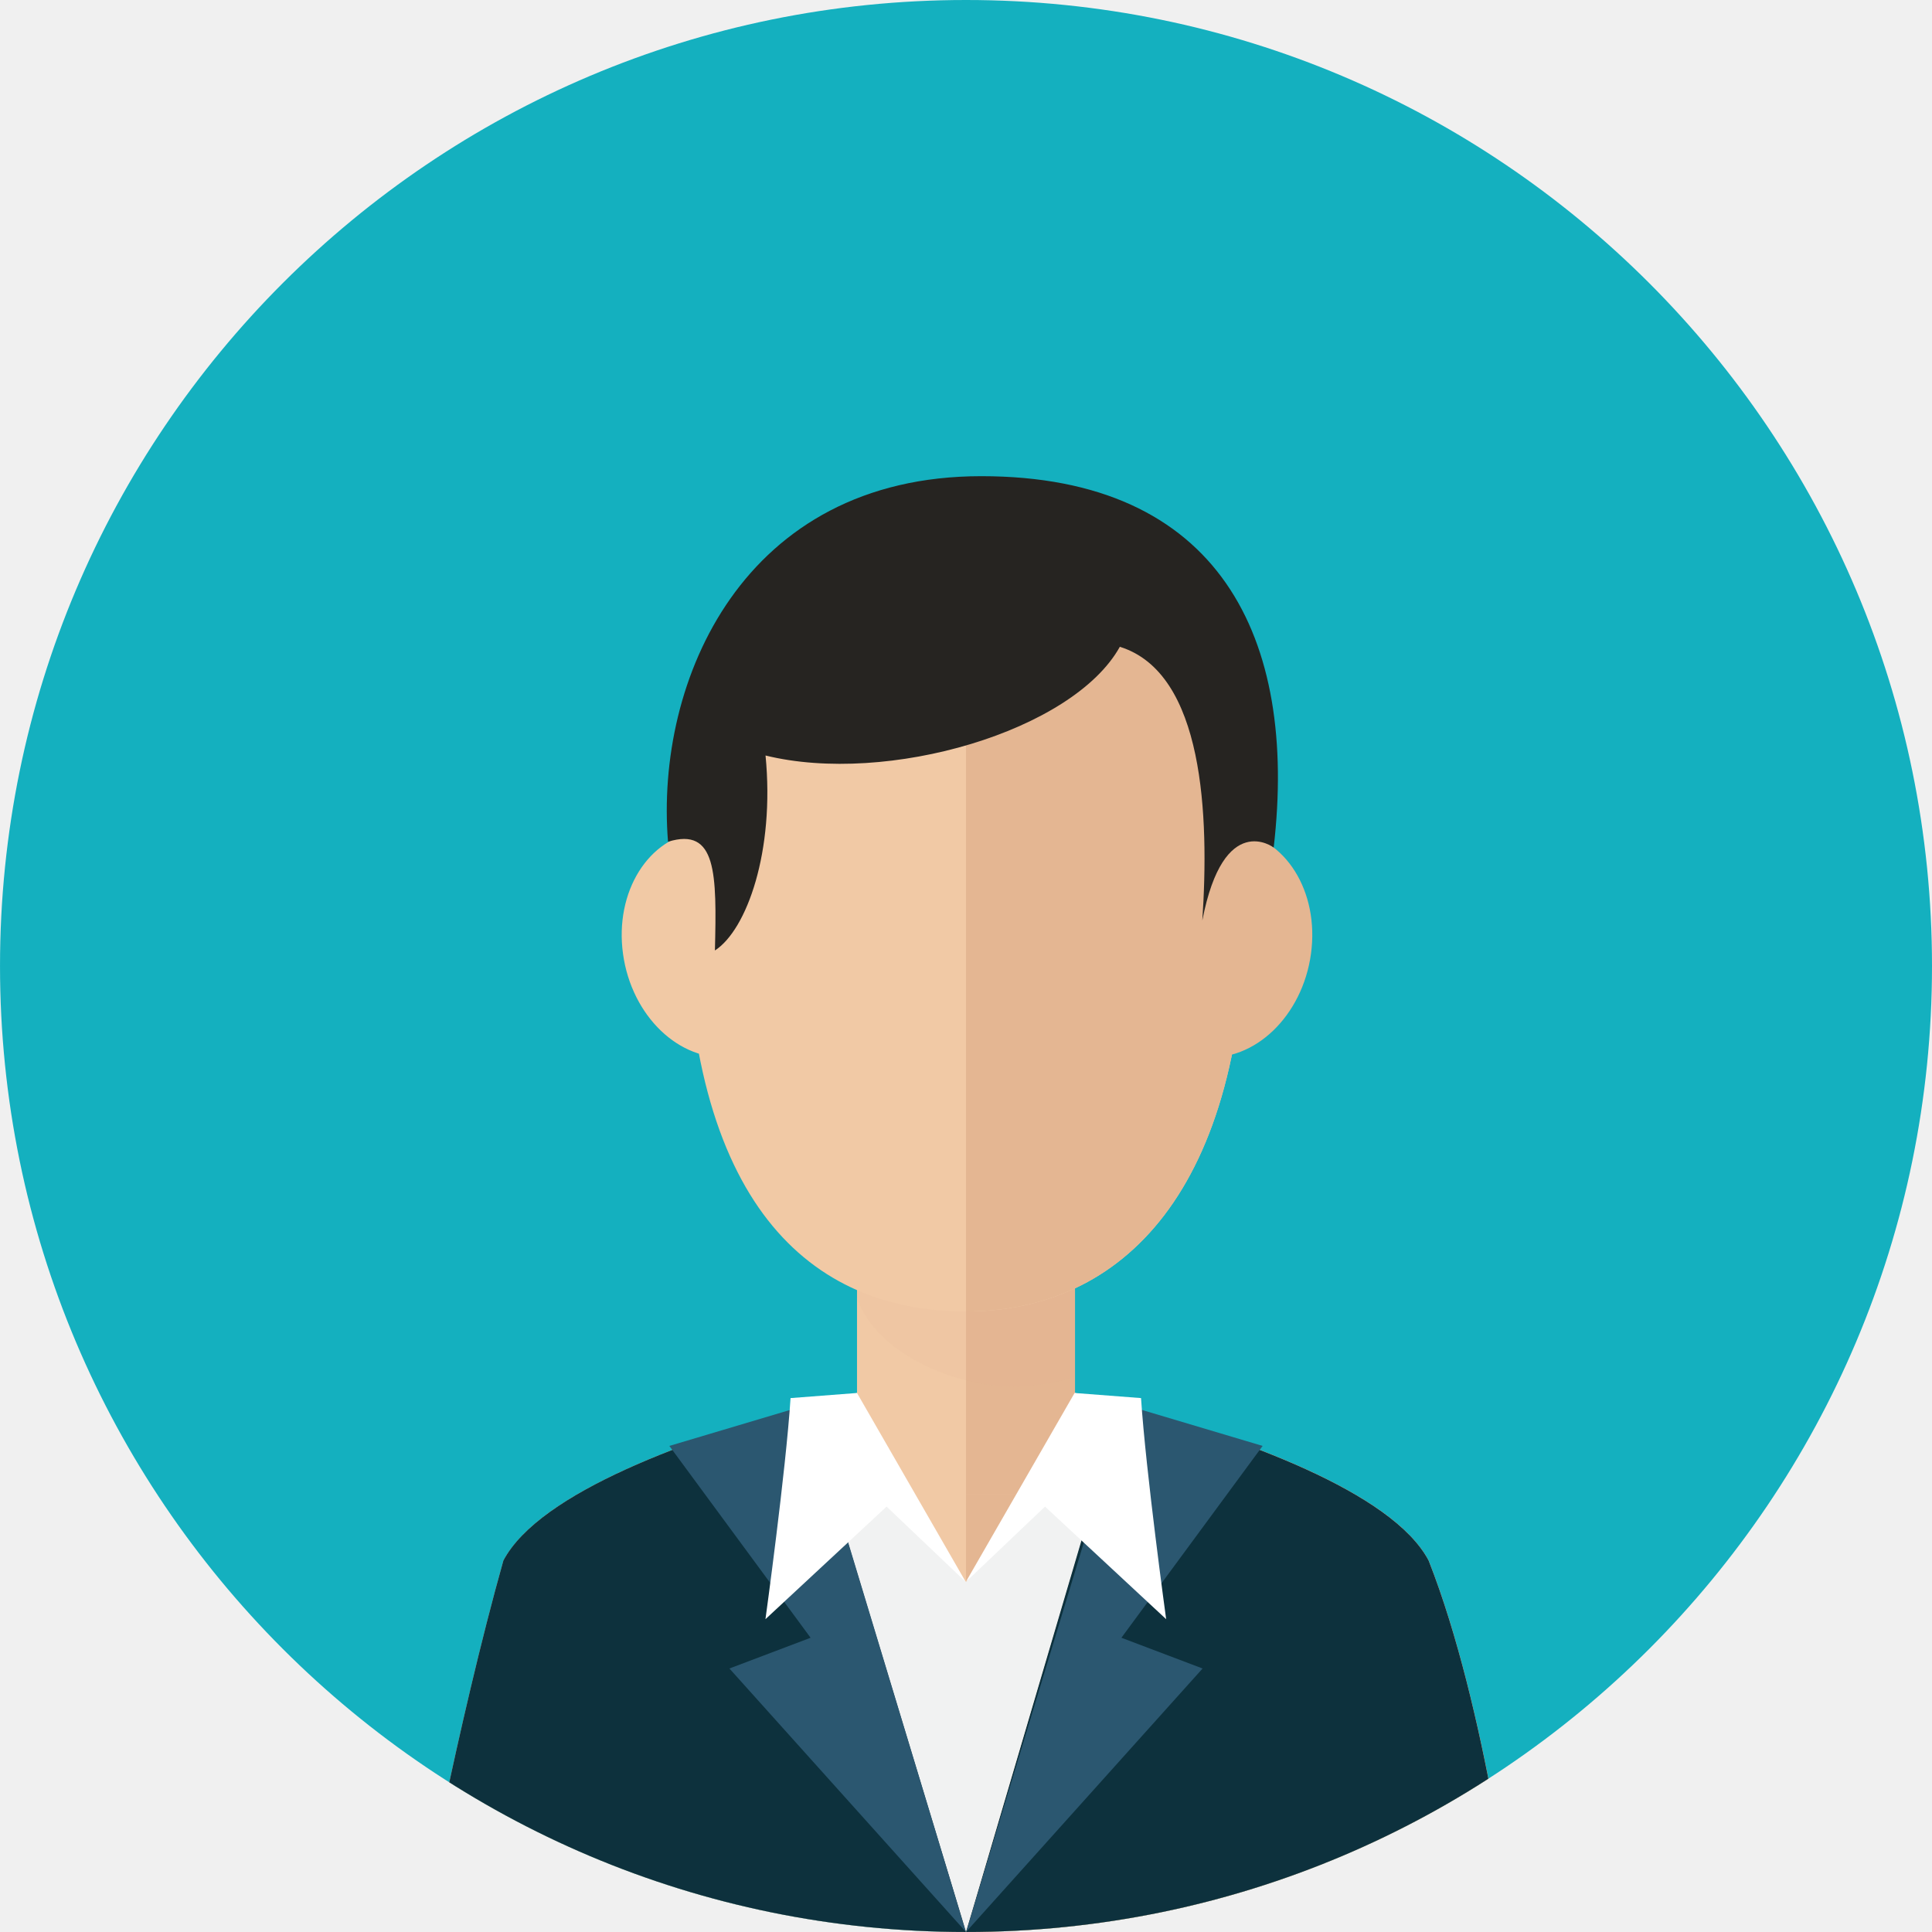
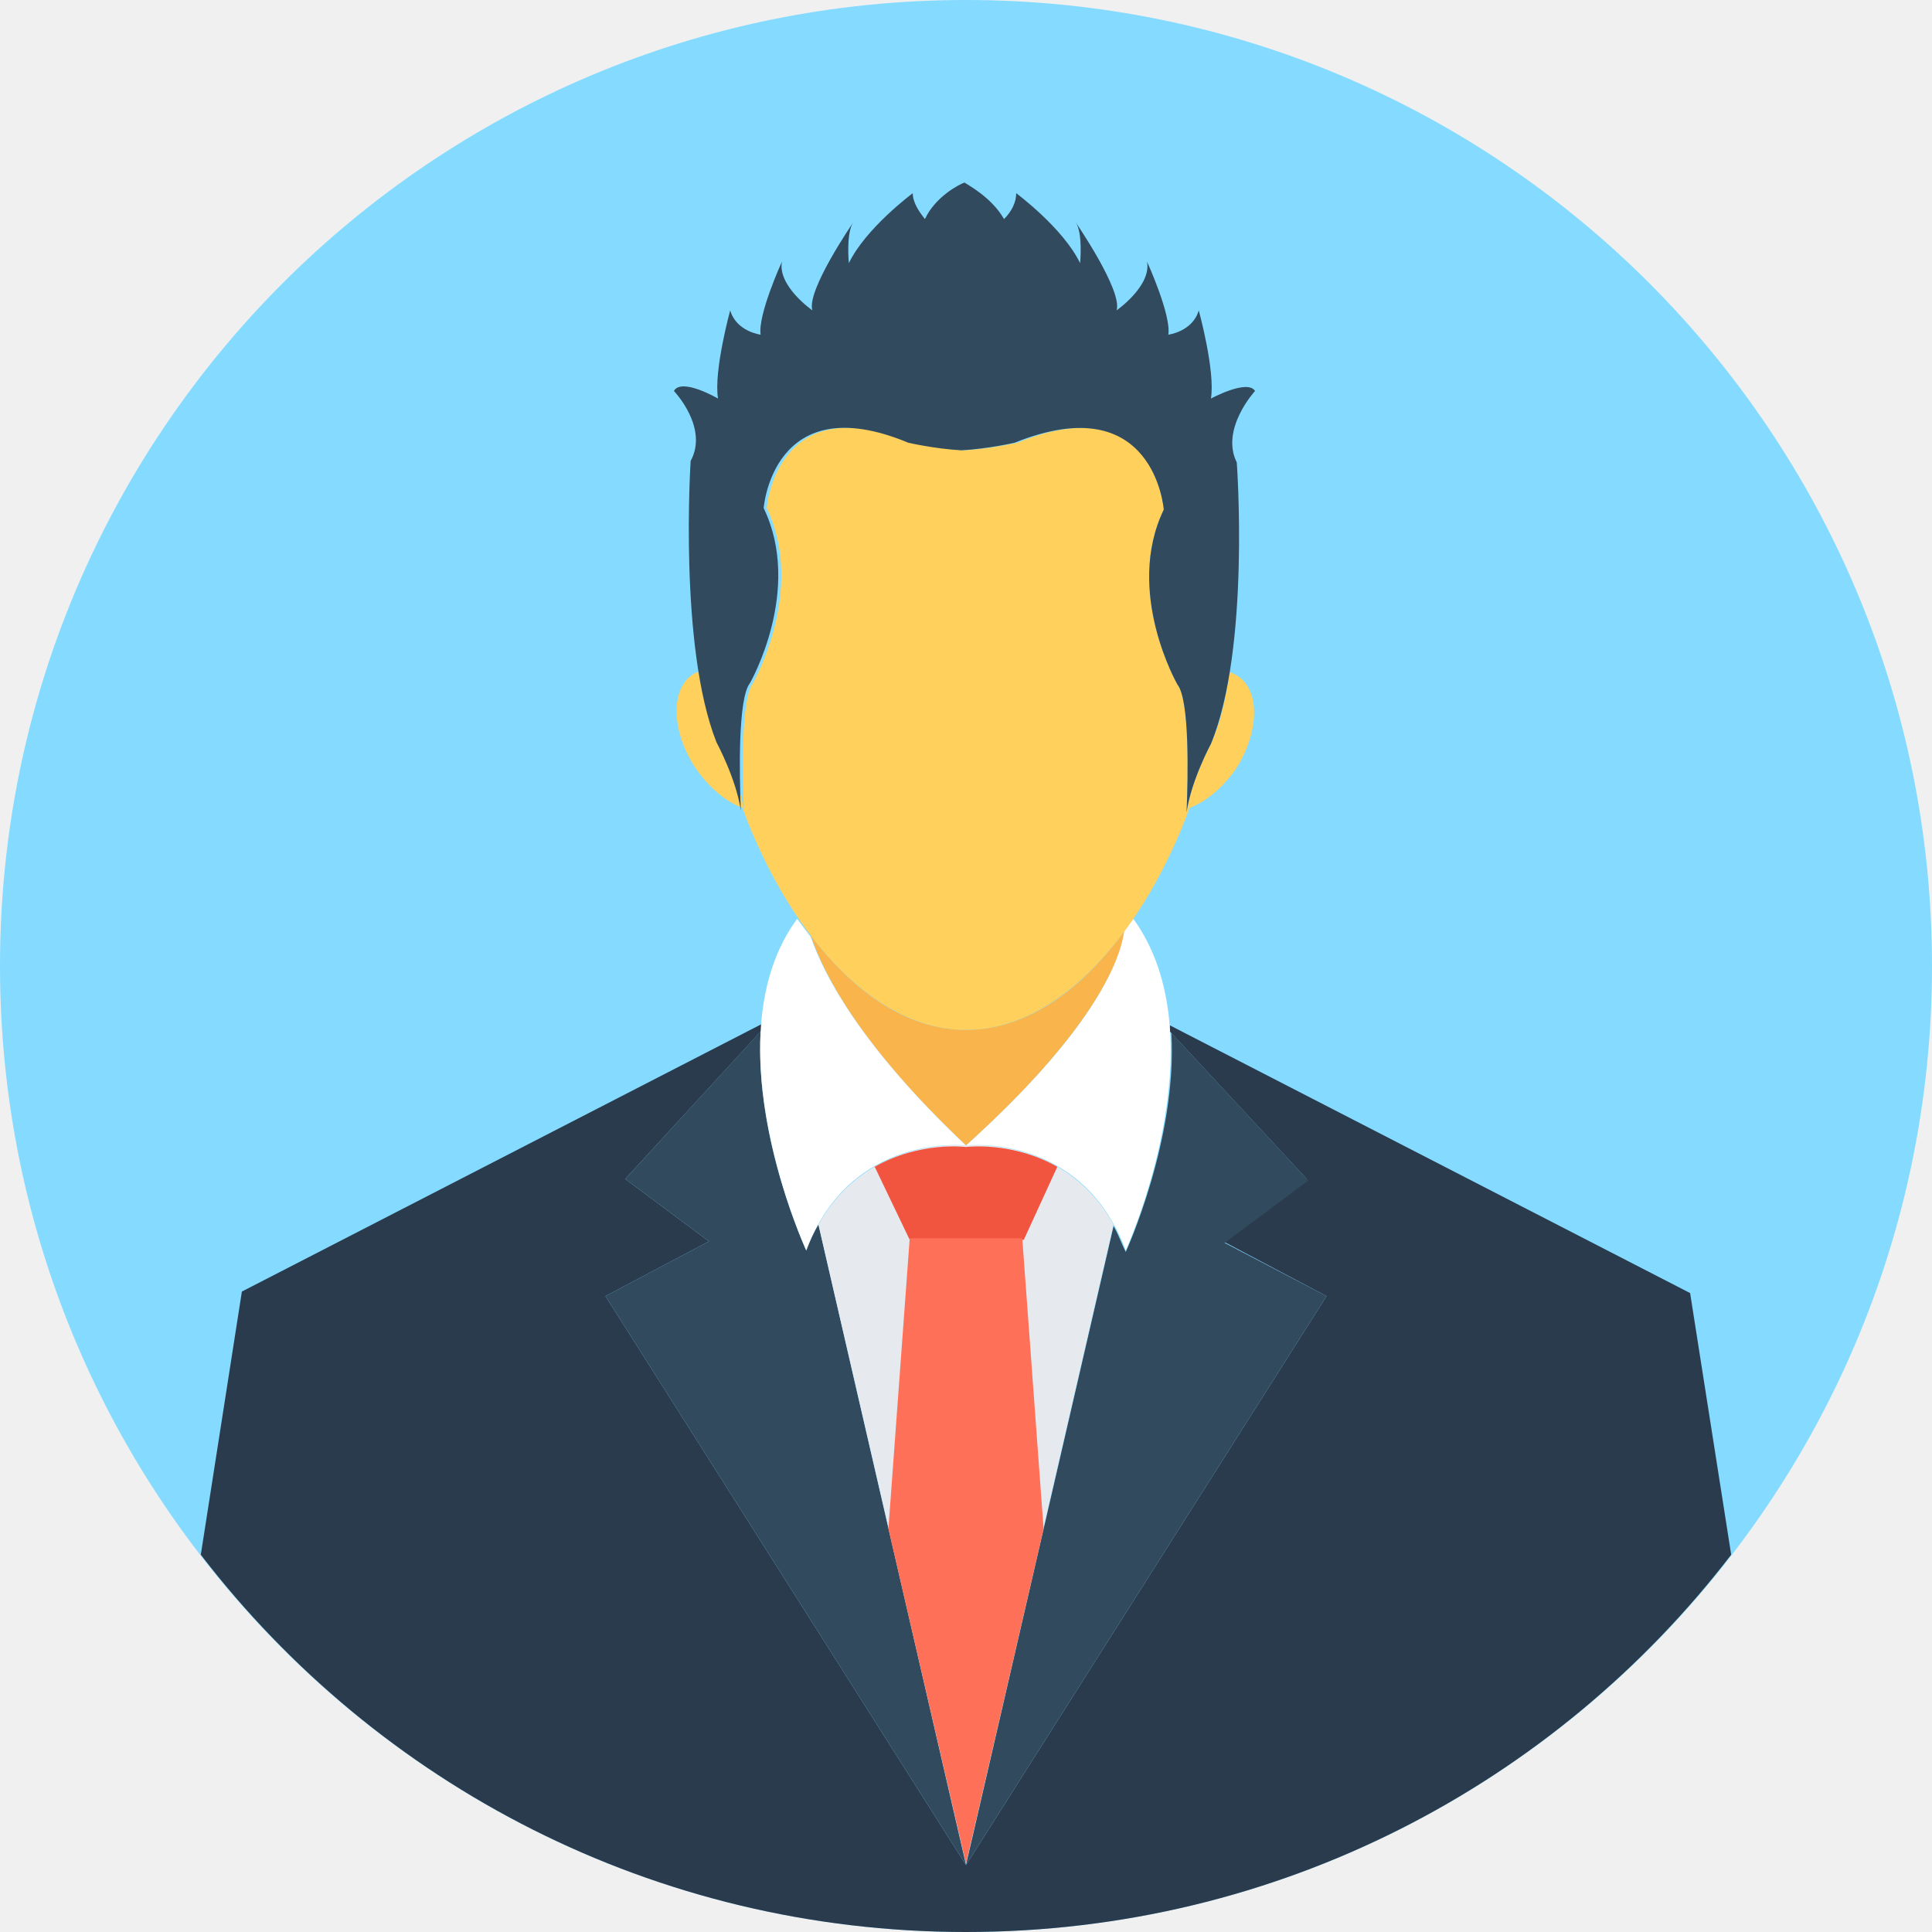
- <svg xmlns="http://www.w3.org/2000/svg" xmlns:xlink="http://www.w3.org/1999/xlink" version="1.1" id="Capa_1" x="0px" y="0px" viewBox="0 0 144.773 144.773" style="enable-background:new 0 0 144.773 144.773;" xml:space="preserve">
+ <svg xmlns="http://www.w3.org/2000/svg" version="1.1" id="Layer_1" x="0px" y="0px" viewBox="0 0 508 508" style="enable-background:new 0 0 508 508;" xml:space="preserve">
+   <circle style="fill:#84DBFF;" cx="254" cy="254" r="254" />
+   <path style="fill:#2B3B4E;" d="M455.2,408.8C408.8,469.2,336,508,254,508S99.2,469.2,52.8,408.8l10.8-69.2l136.8-70.4  c0,0.4,0,1.2,0,1.6l-36,39.2l22,16.4l-27.2,14.4L254,490.4l94.8-149.6l-27.2-14.4l22-16.4l-36-38.8c0-0.4,0-0.8,0-1.6L444.4,340  L455.2,408.8z" />
  <g>
-     <circle style="fill:#14B0BF;" cx="72.387" cy="72.386" r="72.386" />
-     <g>
-       <defs>
-         <circle id="SVGID_1_" cx="72.387" cy="72.386" r="72.386" />
-       </defs>
-       <clipPath id="SVGID_2_">
-         <use xlink:href="#SVGID_1_" style="overflow:visible;" />
-       </clipPath>
-       <g style="clip-path:url(#SVGID_2_);">
-         <g>
-           <path style="fill:#F1C9A5;" d="M107.053,116.94c-4.666-8.833-34.666-14.376-34.666-14.376s-30,5.543-34.666,14.376      c-3.449,12.258-6.334,27.833-6.334,27.833h41h41C113.387,144.773,111.438,128.073,107.053,116.94z" />
-           <path style="fill:#E4B692;" d="M72.387,102.564c0,0,30,5.543,34.666,14.376c4.386,11.133,6.334,27.833,6.334,27.833h-41V102.564      z" />
-           <rect x="64.22" y="84.606" style="fill:#F1C9A5;" width="16.334" height="27.336" />
-           <rect x="72.387" y="84.606" style="fill:#E4B692;" width="8.167" height="27.336" />
-           <path style="opacity:0.1;fill:#DDAC8C;" d="M64.22,97.273c1.469,4.217,7.397,6.634,11.751,6.634      c1.575,0,3.107-0.264,4.583-0.747V84.606H64.22V97.273z" />
-           <path style="fill:#F1C9A5;" d="M93.387,67.357c0-17.074-9.402-26.783-21-26.783c-11.598,0-21,9.709-21,26.783      c0,22.966,9.402,30.917,21,30.917C83.984,98.274,93.387,89.366,93.387,67.357z" />
-           <path style="fill:#E4B692;" d="M90.19,79.197c-3.807-0.399-6.377-4.5-5.733-9.156c0.637-4.66,4.242-8.12,8.051-7.724      c3.805,0.396,6.371,4.496,5.729,9.156C97.599,76.134,93.997,79.591,90.19,79.197z" />
-           <path style="fill:#F1C9A5;" d="M46.685,71.474c-0.643-4.66,1.924-8.76,5.727-9.156c3.81-0.397,7.416,3.063,8.055,7.724      c0.642,4.656-1.93,8.758-5.734,9.156C50.925,79.591,47.323,76.134,46.685,71.474z" />
-           <path style="fill:#E4B692;" d="M93.387,67.357c0-17.074-9.402-26.783-21-26.783v57.7C83.984,98.274,93.387,89.366,93.387,67.357      z" />
-         </g>
-         <path style="fill:#0D313D;" d="M107.053,116.94c-2.726-5.158-14.082-9.191-23.065-11.656l-11.601,39.489l-11.601-39.489     c-8.983,2.465-20.34,6.498-23.066,11.656c-3.449,12.258-6.334,27.833-6.334,27.833h41h41     C113.387,144.773,111.438,128.073,107.053,116.94z" />
-         <polygon style="fill:#F1F2F2;" points="60.413,105.284 72.387,144.773 84.032,105.284 72.387,118.544    " />
-         <polygon style="fill:#2B5770;" points="72.387,144.773 90.115,125.028 84.032,122.724 94.615,108.349 84.331,105.284    " />
-         <polygon style="fill:#2B5770;" points="72.387,144.773 54.658,125.028 60.741,122.724 50.158,108.349 60.442,105.284    " />
-         <path style="fill:#FFFFFF;" d="M57.359,121.332l9.077-8.437l5.935,5.648l-8.152-14.161l-4.979,0.383     C58.883,110.271,57.359,121.332,57.359,121.332z" />
-         <path style="fill:#FFFFFF;" d="M87.385,121.332l-9.077-8.437l-5.936,5.648l8.152-14.161l4.979,0.383     C85.861,110.271,87.385,121.332,87.385,121.332z" />
-         <path style="fill:#262421;" d="M95.443,63.508c0,0-3.744-2.825-5.348,5.467c0.521-7.792,0.142-18.541-6.181-20.508     c-3.513,6.321-17.418,10.393-26.549,8.146c0.701,7.165-1.404,13.066-3.793,14.61c0.14-5.76,0.138-9.273-3.514-8.148     c-0.982-12.08,5.634-27.393,23.474-27.393C91.373,35.683,97.27,47.773,95.443,63.508z" />
-       </g>
-     </g>
+     <path style="fill:#324A5E;" d="M348.8,340.8L254,490.4l38.8-168c1.2,2,2,4.4,3.2,6.8c0,0,13.6-29.6,12-57.6l36,38.8l-22,16.4   L348.8,340.8z" />
+     <path style="fill:#324A5E;" d="M159.2,340.8l27.2-14.4l-22-16.4l35.6-38.8c-1.6,28.4,12,57.6,12,57.6c0.8-2.4,2-4.8,3.2-6.8   L254,490.4L159.2,340.8z" />
  </g>
+   <path style="fill:#E6E9EE;" d="M292.8,322L254,490l-38.8-168c13.2-23.6,38.8-20.8,38.8-20.8l0,0C254,301.2,279.6,298.4,292.8,322z" />
+   <g>
+     <path style="fill:#F1543F;" d="M254.4,300.8C254,301.2,254,301.2,254.4,300.8c-0.4,0-0.4,0-0.4,0H254.4z" />
+     <path style="fill:#F1543F;" d="M278,306.8l-8.8,19.2h-30l-9.2-19.2c12-6.8,24-5.2,24-5.2S266,300,278,306.8z" />
+   </g>
+   <polygon style="fill:#FF7058;" points="274.4,402 254,490 233.6,402 239.2,325.6 268.8,325.6 " />
+   <path style="fill:#F9B54C;" d="M296,244.4c-1.6,8.8-9.2,27.2-42,56.8c-28.4-26.8-37.6-45.6-40.8-55.2c11.2,14.8,25.2,24.8,40.8,24.8  C270,270.8,284.4,260.4,296,244.4z" />
+   <g>
+     <path style="fill:#FFFFFF;" d="M296,328.8c-11.6-31.2-42-27.6-42-27.6c32.4-29.2,40.4-47.6,41.6-56.4c0.8-1.2,1.6-2,2.4-3.2   C321.2,273.6,296,328.8,296,328.8z" />
+     <path style="fill:#FFFFFF;" d="M254,301.2c0,0-30.4-3.6-42,27.6c0,0-25.6-55.6-2.4-87.2c1.2,1.6,2.4,3.2,3.6,4.8l0,0   C216.4,255.6,225.6,274.4,254,301.2z" />
+   </g>
+   <path style="fill:#FFD05B;" d="M325.6,201.2c-3.6,5.6-8.4,9.6-12.8,11.2c-11.6,31.6-33.6,58.4-58.8,58.4s-47.2-26.8-58.8-58.4  c-4.4-1.6-9.2-5.6-12.8-11.2c-6-9.6-6-20.4,0-24c0.4-0.4,1.2-0.4,2-0.8c1.2,6.8,2.8,13.2,4.8,18.8c0,0,5.2,9.6,6.4,18  c-0.4-9.6-0.8-29.6,2.4-33.6c0,0,14-24.4,3.6-46c0,0,2.4-32,38-17.2c0,0,6.8,1.6,14,2l0,0l0,0l0,0l0,0c6.8-0.4,14-2,14-2  c36-14.8,38.4,17.6,38.4,17.6c-10.4,21.6,3.6,46,3.6,46c3.2,4,2.8,24,2.4,33.6c1.2-8.4,6.4-18,6.4-18c2.4-5.2,4-12,4.8-18.8  c0.8,0,1.2,0.4,2,0.8C331.2,181.2,331.2,191.6,325.6,201.2z" />
+   <path style="fill:#324A5E;" d="M330,102.8c-2-3.2-11.6,2-11.6,2c1.2-7.2-3.2-23.2-3.2-23.2c-1.6,5.6-8,6.4-8,6.4  c0.8-5.2-5.6-19.2-5.6-19.2c1.2,6.4-8,12.8-8,12.8c1.6-5.2-10.8-23.2-10.8-23.2c2,2.8,1.2,10.8,1.2,10.8  c-4.4-9.2-16.8-18.4-16.8-18.4c0,2.4-1.2,4.8-3.2,6.8c-3.2-5.6-9.2-8.8-10.4-9.6l0,0l0,0l0,0l0,0l0,0l0,0l0,0l0,0l0,0  c-1.2,0.4-7.6,3.6-10.4,9.6c-1.6-2-3.2-4.4-3.2-6.8c0,0-12.4,9.2-16.8,18.4c0,0-0.8-8,1.2-10.8c0,0-12.4,18-10.8,23.2  c0,0-9.2-6.4-8-12.8c0,0-6.4,14-5.6,19.2c0,0-6.4-0.8-8-6.4c0,0-4.4,16-3.2,23.2c0,0-9.6-5.6-11.6-2c0,0,9.2,9.6,4.4,18.4  c0,0-3.2,48.8,6.8,74c0,0,5.2,9.6,6.4,18c-0.4-9.6-0.8-29.6,2.4-33.6c0,0,14-24.4,3.6-46c0,0,2.4-32,38-17.2c0,0,6.8,1.6,14,2l0,0  l0,0l0,0l0,0c7.2-0.4,14-2,14-2C303.6,101.6,306,134,306,134c-10.4,21.6,3.6,46,3.6,46c3.2,4,2.8,24,2.4,33.6c1.2-8.4,6.4-18,6.4-18  c10.4-25.2,6.8-74,6.8-74C320.8,112.8,330,102.8,330,102.8z" />
  <g>
</g>
  <g>
</g>
  <g>
</g>
  <g>
</g>
  <g>
</g>
  <g>
</g>
  <g>
</g>
  <g>
</g>
  <g>
</g>
  <g>
</g>
  <g>
</g>
  <g>
</g>
  <g>
</g>
  <g>
</g>
  <g>
</g>
</svg>
